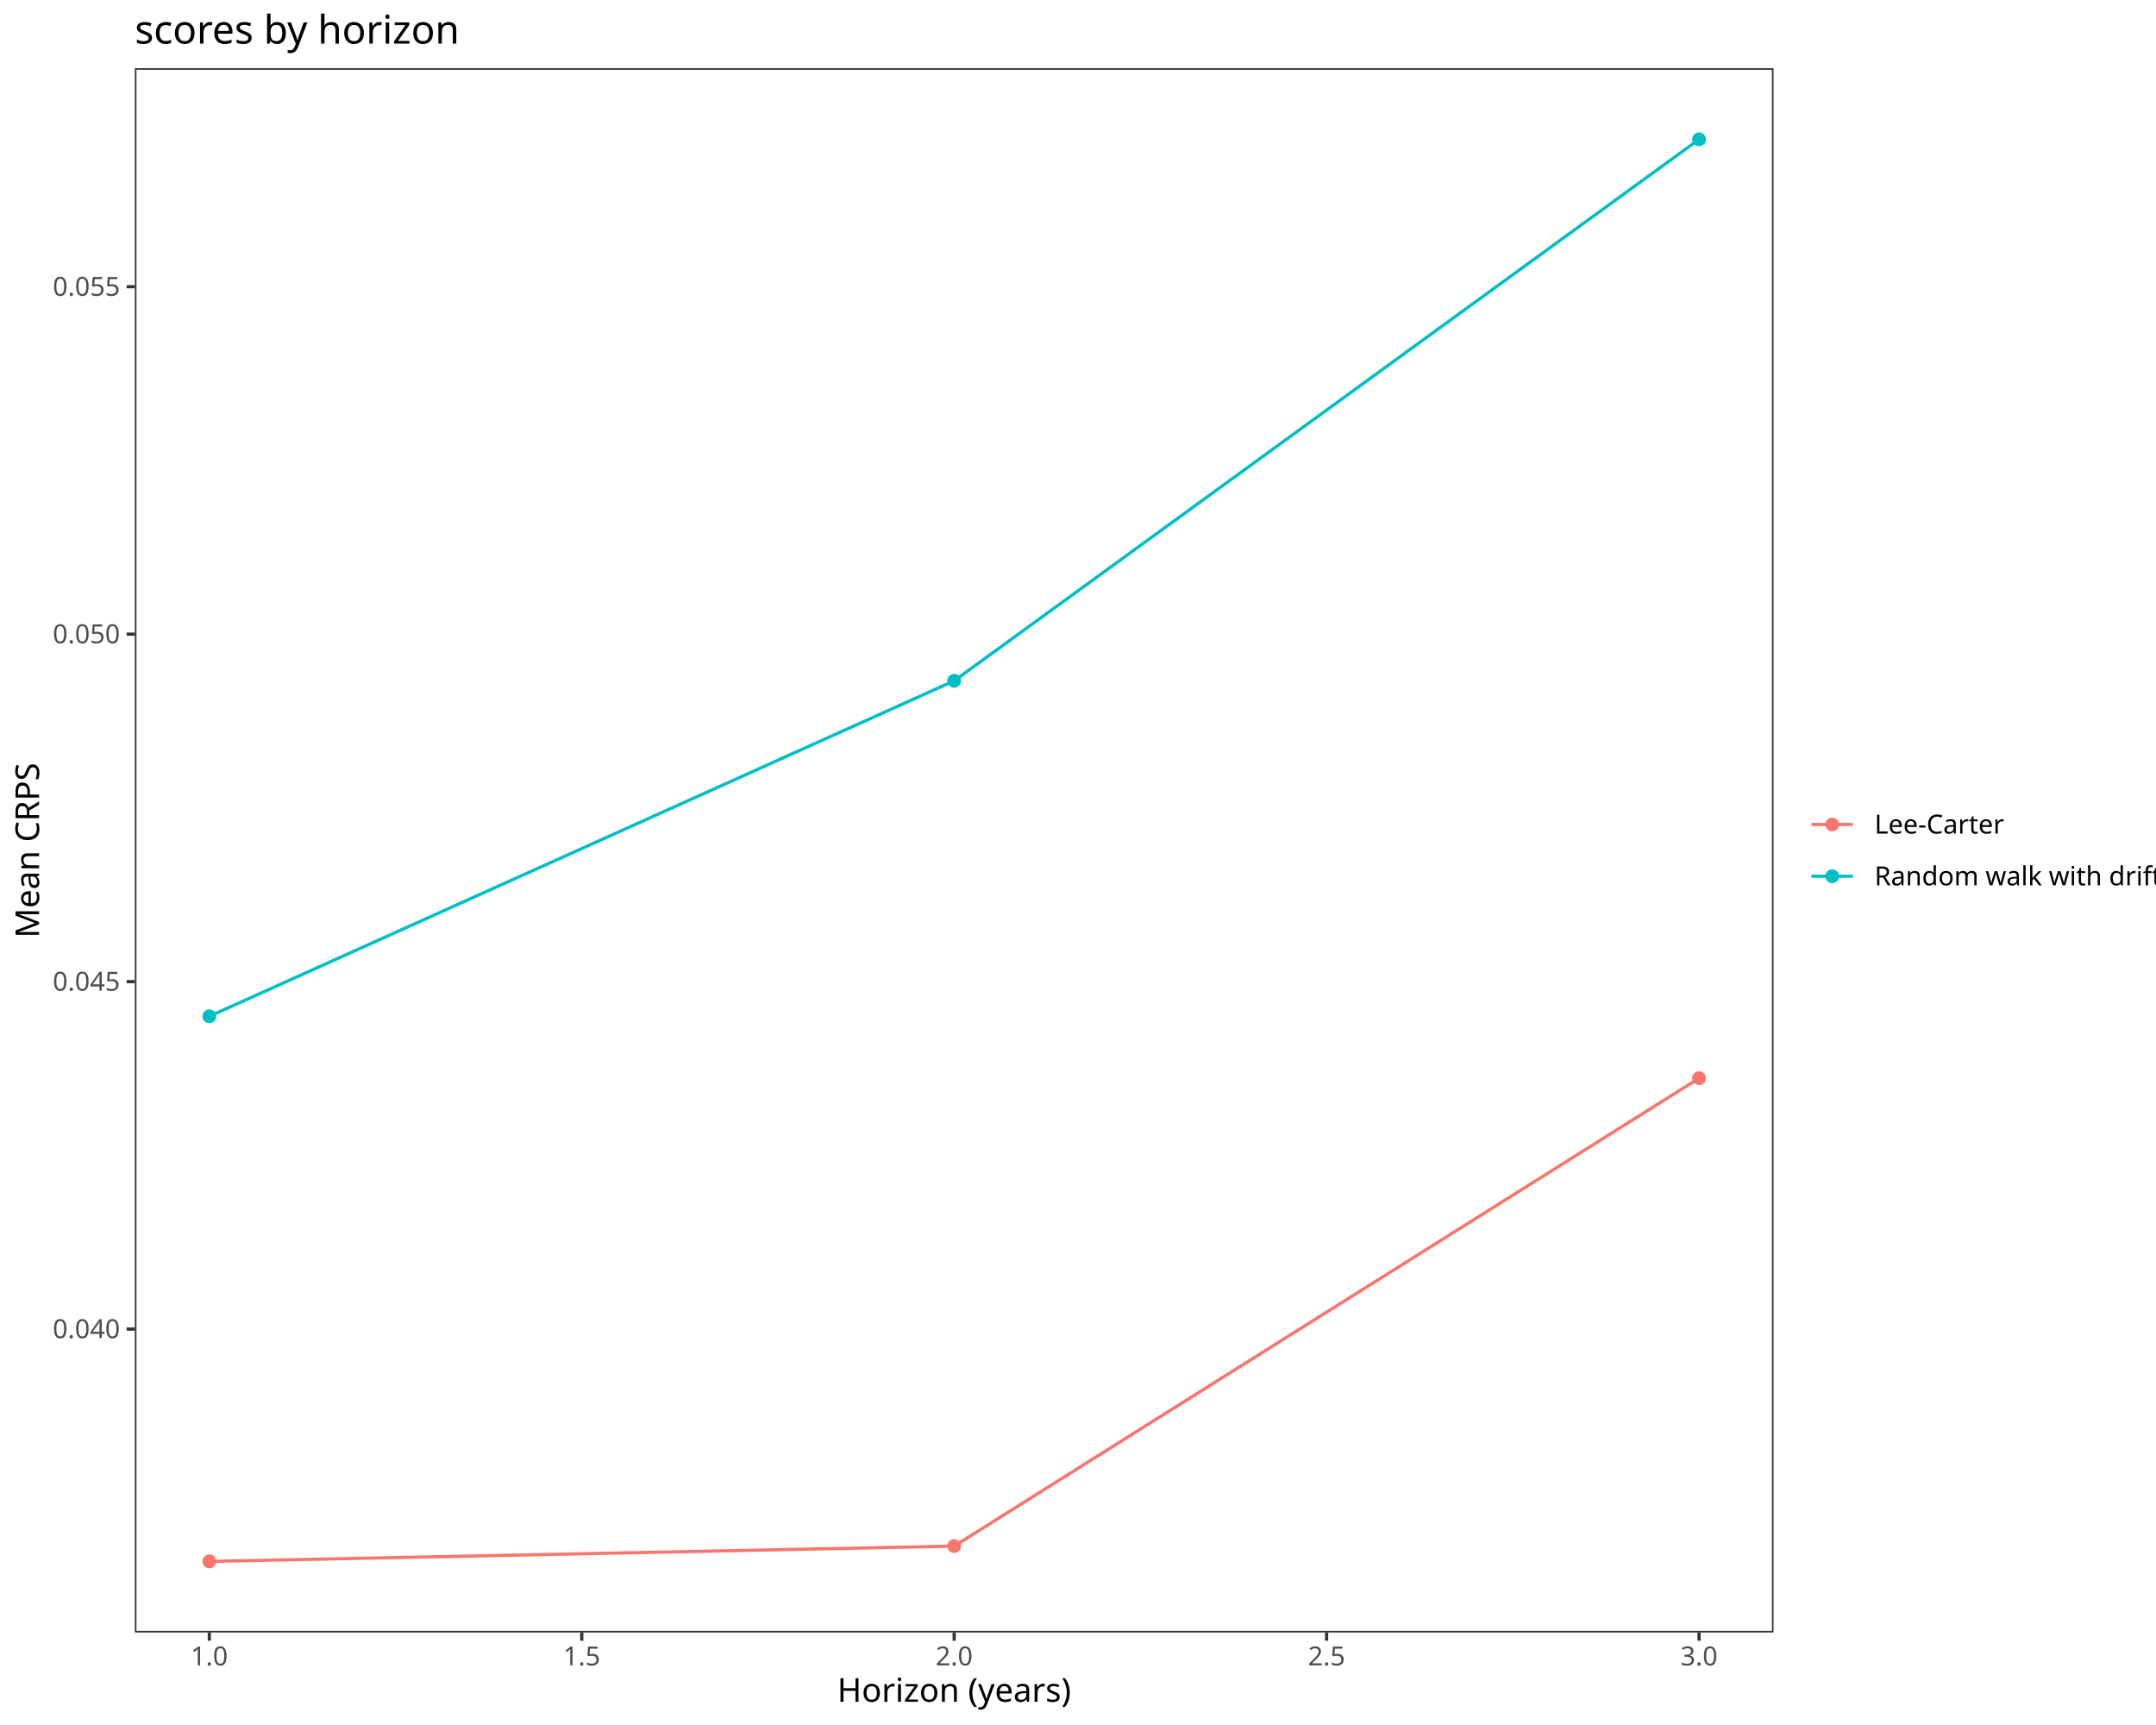
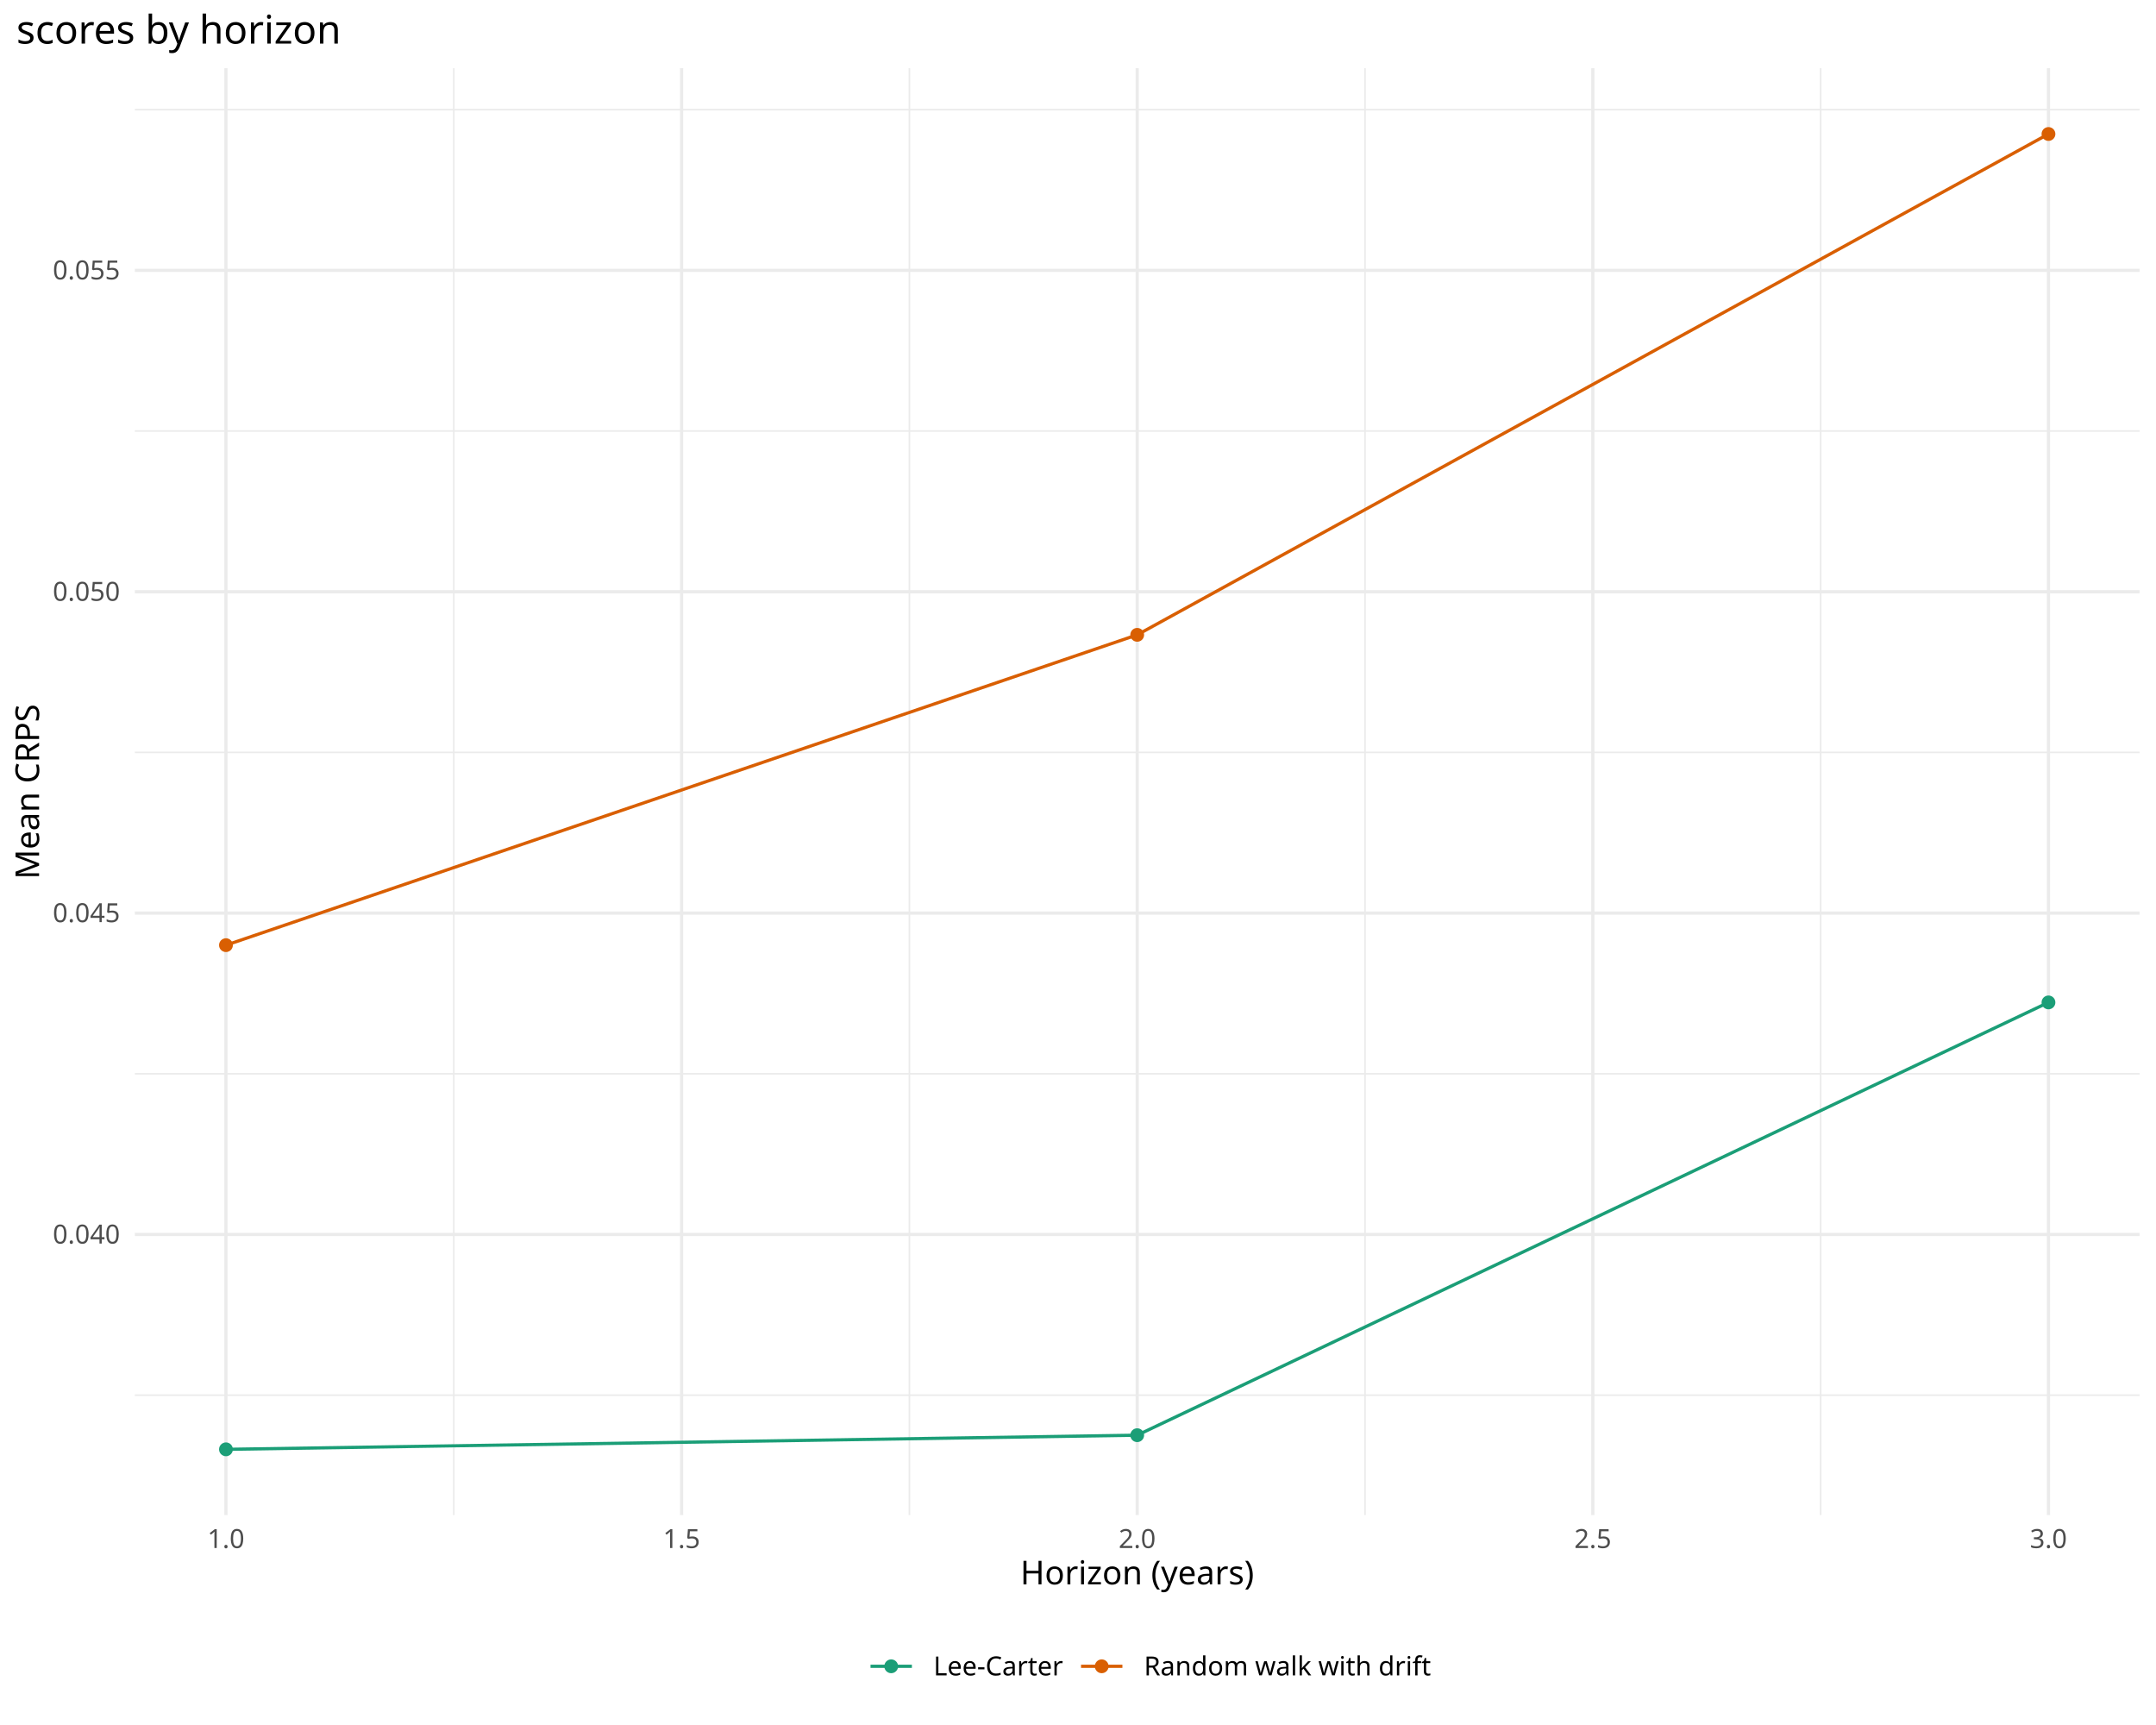
<svg xmlns="http://www.w3.org/2000/svg" class="svglite" data-engine-version="2.0" width="720.00pt" height="576.00pt" viewBox="0 0 720.00 576.00">
  <defs>
    <style type="text/css">
    .svglite line, .svglite polyline, .svglite polygon, .svglite path, .svglite rect, .svglite circle {
      fill: none;
      stroke: #000000;
      stroke-linecap: round;
      stroke-linejoin: round;
      stroke-miterlimit: 10.00;
    }
  </style>
  </defs>
  <rect width="100%" height="100%" style="stroke: none; fill: #FFFFFF;" />
  <defs>
    <clipPath id="cpMC4wMHw3MjAuMDB8MC4wMHw1NzYuMDA=">
      <rect x="0.00" y="0.00" width="720.00" height="576.00" />
    </clipPath>
  </defs>
  <g clip-path="url(#cpMC4wMHw3MjAuMDB8MC4wMHw1NzYuMDA=)">
-     <rect x="0.00" y="0.00" width="720.00" height="576.00" style="stroke-width: 1.07; stroke: #FFFFFF; fill: #FFFFFF;" />
+     <rect x="0.00" y="0.00" width="720.00" height="576.00" style="stroke-width: 1.07; stroke: none; fill: #FFFFFF;" />
  </g>
  <defs>
-     <clipPath id="cpNDUuMDN8NTkyLjI3fDIyLjc4fDU0NS4xMQ==">
-       <rect x="45.03" y="22.78" width="547.25" height="522.33" />
+     <clipPath id="cpNDUuMDN8NzE0LjUyfDIyLjc4fDUwNS45MQ==">
+       <rect x="45.03" y="22.78" width="669.49" height="483.13" />
    </clipPath>
  </defs>
-   <g clip-path="url(#cpNDUuMDN8NTkyLjI3fDIyLjc4fDU0NS4xMQ==)">
-     <rect x="45.03" y="22.78" width="547.25" height="522.33" style="stroke-width: 1.07; stroke: none; fill: #FFFFFF;" />
-     <polyline points="69.90,521.37 318.65,516.26 567.40,360.02 " style="stroke-width: 1.07; stroke: #F8766D; stroke-linecap: butt;" />
-     <polyline points="69.90,339.36 318.65,227.33 567.40,46.53 " style="stroke-width: 1.07; stroke: #00BFC4; stroke-linecap: butt;" />
-     <circle cx="69.90" cy="339.36" r="1.95" style="stroke-width: 0.71; stroke: #00BFC4; fill: #00BFC4;" />
-     <circle cx="318.65" cy="227.33" r="1.95" style="stroke-width: 0.71; stroke: #00BFC4; fill: #00BFC4;" />
-     <circle cx="567.40" cy="46.53" r="1.95" style="stroke-width: 0.71; stroke: #00BFC4; fill: #00BFC4;" />
-     <circle cx="69.90" cy="521.37" r="1.95" style="stroke-width: 0.71; stroke: #F8766D; fill: #F8766D;" />
-     <circle cx="318.65" cy="516.26" r="1.95" style="stroke-width: 0.71; stroke: #F8766D; fill: #F8766D;" />
-     <circle cx="567.40" cy="360.02" r="1.95" style="stroke-width: 0.71; stroke: #F8766D; fill: #F8766D;" />
-     <rect x="45.03" y="22.78" width="547.25" height="522.33" style="stroke-width: 1.07; stroke: #333333;" />
+   <g clip-path="url(#cpNDUuMDN8NzE0LjUyfDIyLjc4fDUwNS45MQ==)">
+     <polyline points="45.03,465.87 714.52,465.87 " style="stroke-width: 0.53; stroke: #EBEBEB; stroke-linecap: butt;" />
+     <polyline points="45.03,358.55 714.52,358.55 " style="stroke-width: 0.53; stroke: #EBEBEB; stroke-linecap: butt;" />
+     <polyline points="45.03,251.24 714.52,251.24 " style="stroke-width: 0.53; stroke: #EBEBEB; stroke-linecap: butt;" />
+     <polyline points="45.03,143.92 714.52,143.92 " style="stroke-width: 0.53; stroke: #EBEBEB; stroke-linecap: butt;" />
+     <polyline points="45.03,36.61 714.52,36.61 " style="stroke-width: 0.53; stroke: #EBEBEB; stroke-linecap: butt;" />
+     <polyline points="151.54,505.91 151.54,22.78 " style="stroke-width: 0.53; stroke: #EBEBEB; stroke-linecap: butt;" />
+     <polyline points="303.70,505.91 303.70,22.78 " style="stroke-width: 0.53; stroke: #EBEBEB; stroke-linecap: butt;" />
+     <polyline points="455.85,505.91 455.85,22.78 " style="stroke-width: 0.53; stroke: #EBEBEB; stroke-linecap: butt;" />
+     <polyline points="608.01,505.91 608.01,22.78 " style="stroke-width: 0.53; stroke: #EBEBEB; stroke-linecap: butt;" />
+     <polyline points="45.03,412.21 714.52,412.21 " style="stroke-width: 1.07; stroke: #EBEBEB; stroke-linecap: butt;" />
+     <polyline points="45.03,304.90 714.52,304.90 " style="stroke-width: 1.07; stroke: #EBEBEB; stroke-linecap: butt;" />
+     <polyline points="45.03,197.58 714.52,197.58 " style="stroke-width: 1.07; stroke: #EBEBEB; stroke-linecap: butt;" />
+     <polyline points="45.03,90.27 714.52,90.27 " style="stroke-width: 1.07; stroke: #EBEBEB; stroke-linecap: butt;" />
+     <polyline points="75.46,505.91 75.46,22.78 " style="stroke-width: 1.07; stroke: #EBEBEB; stroke-linecap: butt;" />
+     <polyline points="227.62,505.91 227.62,22.78 " style="stroke-width: 1.07; stroke: #EBEBEB; stroke-linecap: butt;" />
+     <polyline points="379.77,505.91 379.77,22.78 " style="stroke-width: 1.07; stroke: #EBEBEB; stroke-linecap: butt;" />
+     <polyline points="531.93,505.91 531.93,22.78 " style="stroke-width: 1.07; stroke: #EBEBEB; stroke-linecap: butt;" />
+     <polyline points="684.09,505.91 684.09,22.78 " style="stroke-width: 1.07; stroke: #EBEBEB; stroke-linecap: butt;" />
+     <polyline points="75.46,483.95 379.77,479.23 684.09,334.72 " style="stroke-width: 1.07; stroke: #1B9E77; stroke-linecap: butt;" />
+     <polyline points="75.46,315.60 379.77,211.98 684.09,44.74 " style="stroke-width: 1.07; stroke: #D95F02; stroke-linecap: butt;" />
+     <circle cx="75.46" cy="315.60" r="1.95" style="stroke-width: 0.71; stroke: #D95F02; fill: #D95F02;" />
+     <circle cx="379.77" cy="211.98" r="1.95" style="stroke-width: 0.71; stroke: #D95F02; fill: #D95F02;" />
+     <circle cx="684.09" cy="44.74" r="1.95" style="stroke-width: 0.71; stroke: #D95F02; fill: #D95F02;" />
+     <circle cx="75.46" cy="483.95" r="1.95" style="stroke-width: 0.71; stroke: #1B9E77; fill: #1B9E77;" />
+     <circle cx="379.77" cy="479.23" r="1.95" style="stroke-width: 0.71; stroke: #1B9E77; fill: #1B9E77;" />
+     <circle cx="684.09" cy="334.72" r="1.95" style="stroke-width: 0.71; stroke: #1B9E77; fill: #1B9E77;" />
  </g>
  <g clip-path="url(#cpMC4wMHw3MjAuMDB8MC4wMHw1NzYuMDA=)">
-     <text x="40.10" y="446.83" text-anchor="end" style="font-size: 8.80px; fill: #4D4D4D; font-family: sans;" textLength="22.02px" lengthAdjust="spacingAndGlyphs">0.040</text>
-     <text x="40.10" y="330.81" text-anchor="end" style="font-size: 8.80px; fill: #4D4D4D; font-family: sans;" textLength="22.02px" lengthAdjust="spacingAndGlyphs">0.045</text>
-     <text x="40.10" y="214.79" text-anchor="end" style="font-size: 8.80px; fill: #4D4D4D; font-family: sans;" textLength="22.02px" lengthAdjust="spacingAndGlyphs">0.050</text>
-     <text x="40.10" y="98.77" text-anchor="end" style="font-size: 8.80px; fill: #4D4D4D; font-family: sans;" textLength="22.02px" lengthAdjust="spacingAndGlyphs">0.055</text>
-     <polyline points="42.29,443.81 45.03,443.81 " style="stroke-width: 1.07; stroke: #333333; stroke-linecap: butt;" />
-     <polyline points="42.29,327.78 45.03,327.78 " style="stroke-width: 1.07; stroke: #333333; stroke-linecap: butt;" />
-     <polyline points="42.29,211.76 45.03,211.76 " style="stroke-width: 1.07; stroke: #333333; stroke-linecap: butt;" />
-     <polyline points="42.29,95.74 45.03,95.74 " style="stroke-width: 1.07; stroke: #333333; stroke-linecap: butt;" />
-     <polyline points="69.90,547.85 69.90,545.11 " style="stroke-width: 1.07; stroke: #333333; stroke-linecap: butt;" />
-     <polyline points="194.28,547.85 194.28,545.11 " style="stroke-width: 1.07; stroke: #333333; stroke-linecap: butt;" />
-     <polyline points="318.65,547.85 318.65,545.11 " style="stroke-width: 1.07; stroke: #333333; stroke-linecap: butt;" />
-     <polyline points="443.02,547.85 443.02,545.11 " style="stroke-width: 1.07; stroke: #333333; stroke-linecap: butt;" />
-     <polyline points="567.40,547.85 567.40,545.11 " style="stroke-width: 1.07; stroke: #333333; stroke-linecap: butt;" />
-     <text x="69.90" y="556.10" text-anchor="middle" style="font-size: 8.80px; fill: #4D4D4D; font-family: sans;" textLength="12.23px" lengthAdjust="spacingAndGlyphs">1.0</text>
-     <text x="194.28" y="556.10" text-anchor="middle" style="font-size: 8.80px; fill: #4D4D4D; font-family: sans;" textLength="12.23px" lengthAdjust="spacingAndGlyphs">1.5</text>
-     <text x="318.65" y="556.10" text-anchor="middle" style="font-size: 8.80px; fill: #4D4D4D; font-family: sans;" textLength="12.23px" lengthAdjust="spacingAndGlyphs">2.0</text>
-     <text x="443.02" y="556.10" text-anchor="middle" style="font-size: 8.80px; fill: #4D4D4D; font-family: sans;" textLength="12.23px" lengthAdjust="spacingAndGlyphs">2.5</text>
-     <text x="567.40" y="556.10" text-anchor="middle" style="font-size: 8.80px; fill: #4D4D4D; font-family: sans;" textLength="12.23px" lengthAdjust="spacingAndGlyphs">3.0</text>
-     <text x="318.65" y="568.24" text-anchor="middle" style="font-size: 11.00px; font-family: sans;" textLength="75.20px" lengthAdjust="spacingAndGlyphs">Horizon (years)</text>
-     <text transform="translate(13.05,283.95) rotate(-90)" text-anchor="middle" style="font-size: 11.00px; font-family: sans;" textLength="61.15px" lengthAdjust="spacingAndGlyphs">Mean CRPS</text>
-     <rect x="603.23" y="266.67" width="111.29" height="34.56" style="stroke-width: 1.07; stroke: none; fill: #FFFFFF;" />
-     <rect x="603.23" y="266.67" width="17.28" height="17.28" style="stroke-width: 1.07; stroke: none; fill: #FFFFFF;" />
-     <line x1="604.96" y1="275.31" x2="618.78" y2="275.31" style="stroke-width: 1.07; stroke: #F8766D; stroke-linecap: butt;" />
-     <circle cx="611.87" cy="275.31" r="1.95" style="stroke-width: 0.71; stroke: #F8766D; fill: #F8766D;" />
-     <rect x="603.23" y="283.95" width="17.28" height="17.28" style="stroke-width: 1.07; stroke: none; fill: #FFFFFF;" />
-     <line x1="604.96" y1="292.59" x2="618.78" y2="292.59" style="stroke-width: 1.07; stroke: #00BFC4; stroke-linecap: butt;" />
-     <circle cx="611.87" cy="292.59" r="1.95" style="stroke-width: 0.71; stroke: #00BFC4; fill: #00BFC4;" />
-     <text x="625.99" y="278.34" style="font-size: 8.80px; font-family: sans;" textLength="42.07px" lengthAdjust="spacingAndGlyphs">Lee-Carter</text>
-     <text x="625.99" y="295.62" style="font-size: 8.80px; font-family: sans;" textLength="88.53px" lengthAdjust="spacingAndGlyphs">Random walk with drift</text>
-     <text x="45.03" y="14.56" style="font-size: 13.20px; font-family: sans;" textLength="103.47px" lengthAdjust="spacingAndGlyphs">scores by horizon</text>
+     <text x="40.10" y="415.24" text-anchor="end" style="font-size: 8.80px; fill: #4D4D4D; font-family: sans;" textLength="22.02px" lengthAdjust="spacingAndGlyphs">0.040</text>
+     <text x="40.10" y="307.92" text-anchor="end" style="font-size: 8.80px; fill: #4D4D4D; font-family: sans;" textLength="22.02px" lengthAdjust="spacingAndGlyphs">0.045</text>
+     <text x="40.10" y="200.61" text-anchor="end" style="font-size: 8.80px; fill: #4D4D4D; font-family: sans;" textLength="22.02px" lengthAdjust="spacingAndGlyphs">0.050</text>
+     <text x="40.10" y="93.29" text-anchor="end" style="font-size: 8.80px; fill: #4D4D4D; font-family: sans;" textLength="22.02px" lengthAdjust="spacingAndGlyphs">0.055</text>
+     <text x="75.46" y="516.90" text-anchor="middle" style="font-size: 8.80px; fill: #4D4D4D; font-family: sans;" textLength="12.23px" lengthAdjust="spacingAndGlyphs">1.0</text>
+     <text x="227.62" y="516.90" text-anchor="middle" style="font-size: 8.80px; fill: #4D4D4D; font-family: sans;" textLength="12.23px" lengthAdjust="spacingAndGlyphs">1.5</text>
+     <text x="379.77" y="516.90" text-anchor="middle" style="font-size: 8.80px; fill: #4D4D4D; font-family: sans;" textLength="12.23px" lengthAdjust="spacingAndGlyphs">2.0</text>
+     <text x="531.93" y="516.90" text-anchor="middle" style="font-size: 8.80px; fill: #4D4D4D; font-family: sans;" textLength="12.23px" lengthAdjust="spacingAndGlyphs">2.5</text>
+     <text x="684.09" y="516.90" text-anchor="middle" style="font-size: 8.80px; fill: #4D4D4D; font-family: sans;" textLength="12.23px" lengthAdjust="spacingAndGlyphs">3.0</text>
+     <text x="379.77" y="529.04" text-anchor="middle" style="font-size: 11.00px; font-family: sans;" textLength="75.20px" lengthAdjust="spacingAndGlyphs">Horizon (years)</text>
+     <text transform="translate(13.05,264.35) rotate(-90)" text-anchor="middle" style="font-size: 11.00px; font-family: sans;" textLength="61.15px" lengthAdjust="spacingAndGlyphs">Mean CRPS</text>
+     <line x1="290.71" y1="556.40" x2="304.53" y2="556.40" style="stroke-width: 1.07; stroke: #1B9E77; stroke-linecap: butt;" />
+     <circle cx="297.62" cy="556.40" r="1.95" style="stroke-width: 0.71; stroke: #1B9E77; fill: #1B9E77;" />
+     <line x1="361.01" y1="556.40" x2="374.83" y2="556.40" style="stroke-width: 1.07; stroke: #D95F02; stroke-linecap: butt;" />
+     <circle cx="367.92" cy="556.40" r="1.95" style="stroke-width: 0.71; stroke: #D95F02; fill: #D95F02;" />
+     <text x="311.74" y="559.43" style="font-size: 8.80px; font-family: sans;" textLength="42.07px" lengthAdjust="spacingAndGlyphs">Lee-Carter</text>
+     <text x="382.04" y="559.43" style="font-size: 8.80px; font-family: sans;" textLength="88.53px" lengthAdjust="spacingAndGlyphs">Random walk with drift</text>
+     <text x="5.48" y="14.56" style="font-size: 13.20px; font-family: sans;" textLength="103.47px" lengthAdjust="spacingAndGlyphs">scores by horizon</text>
  </g>
</svg>
